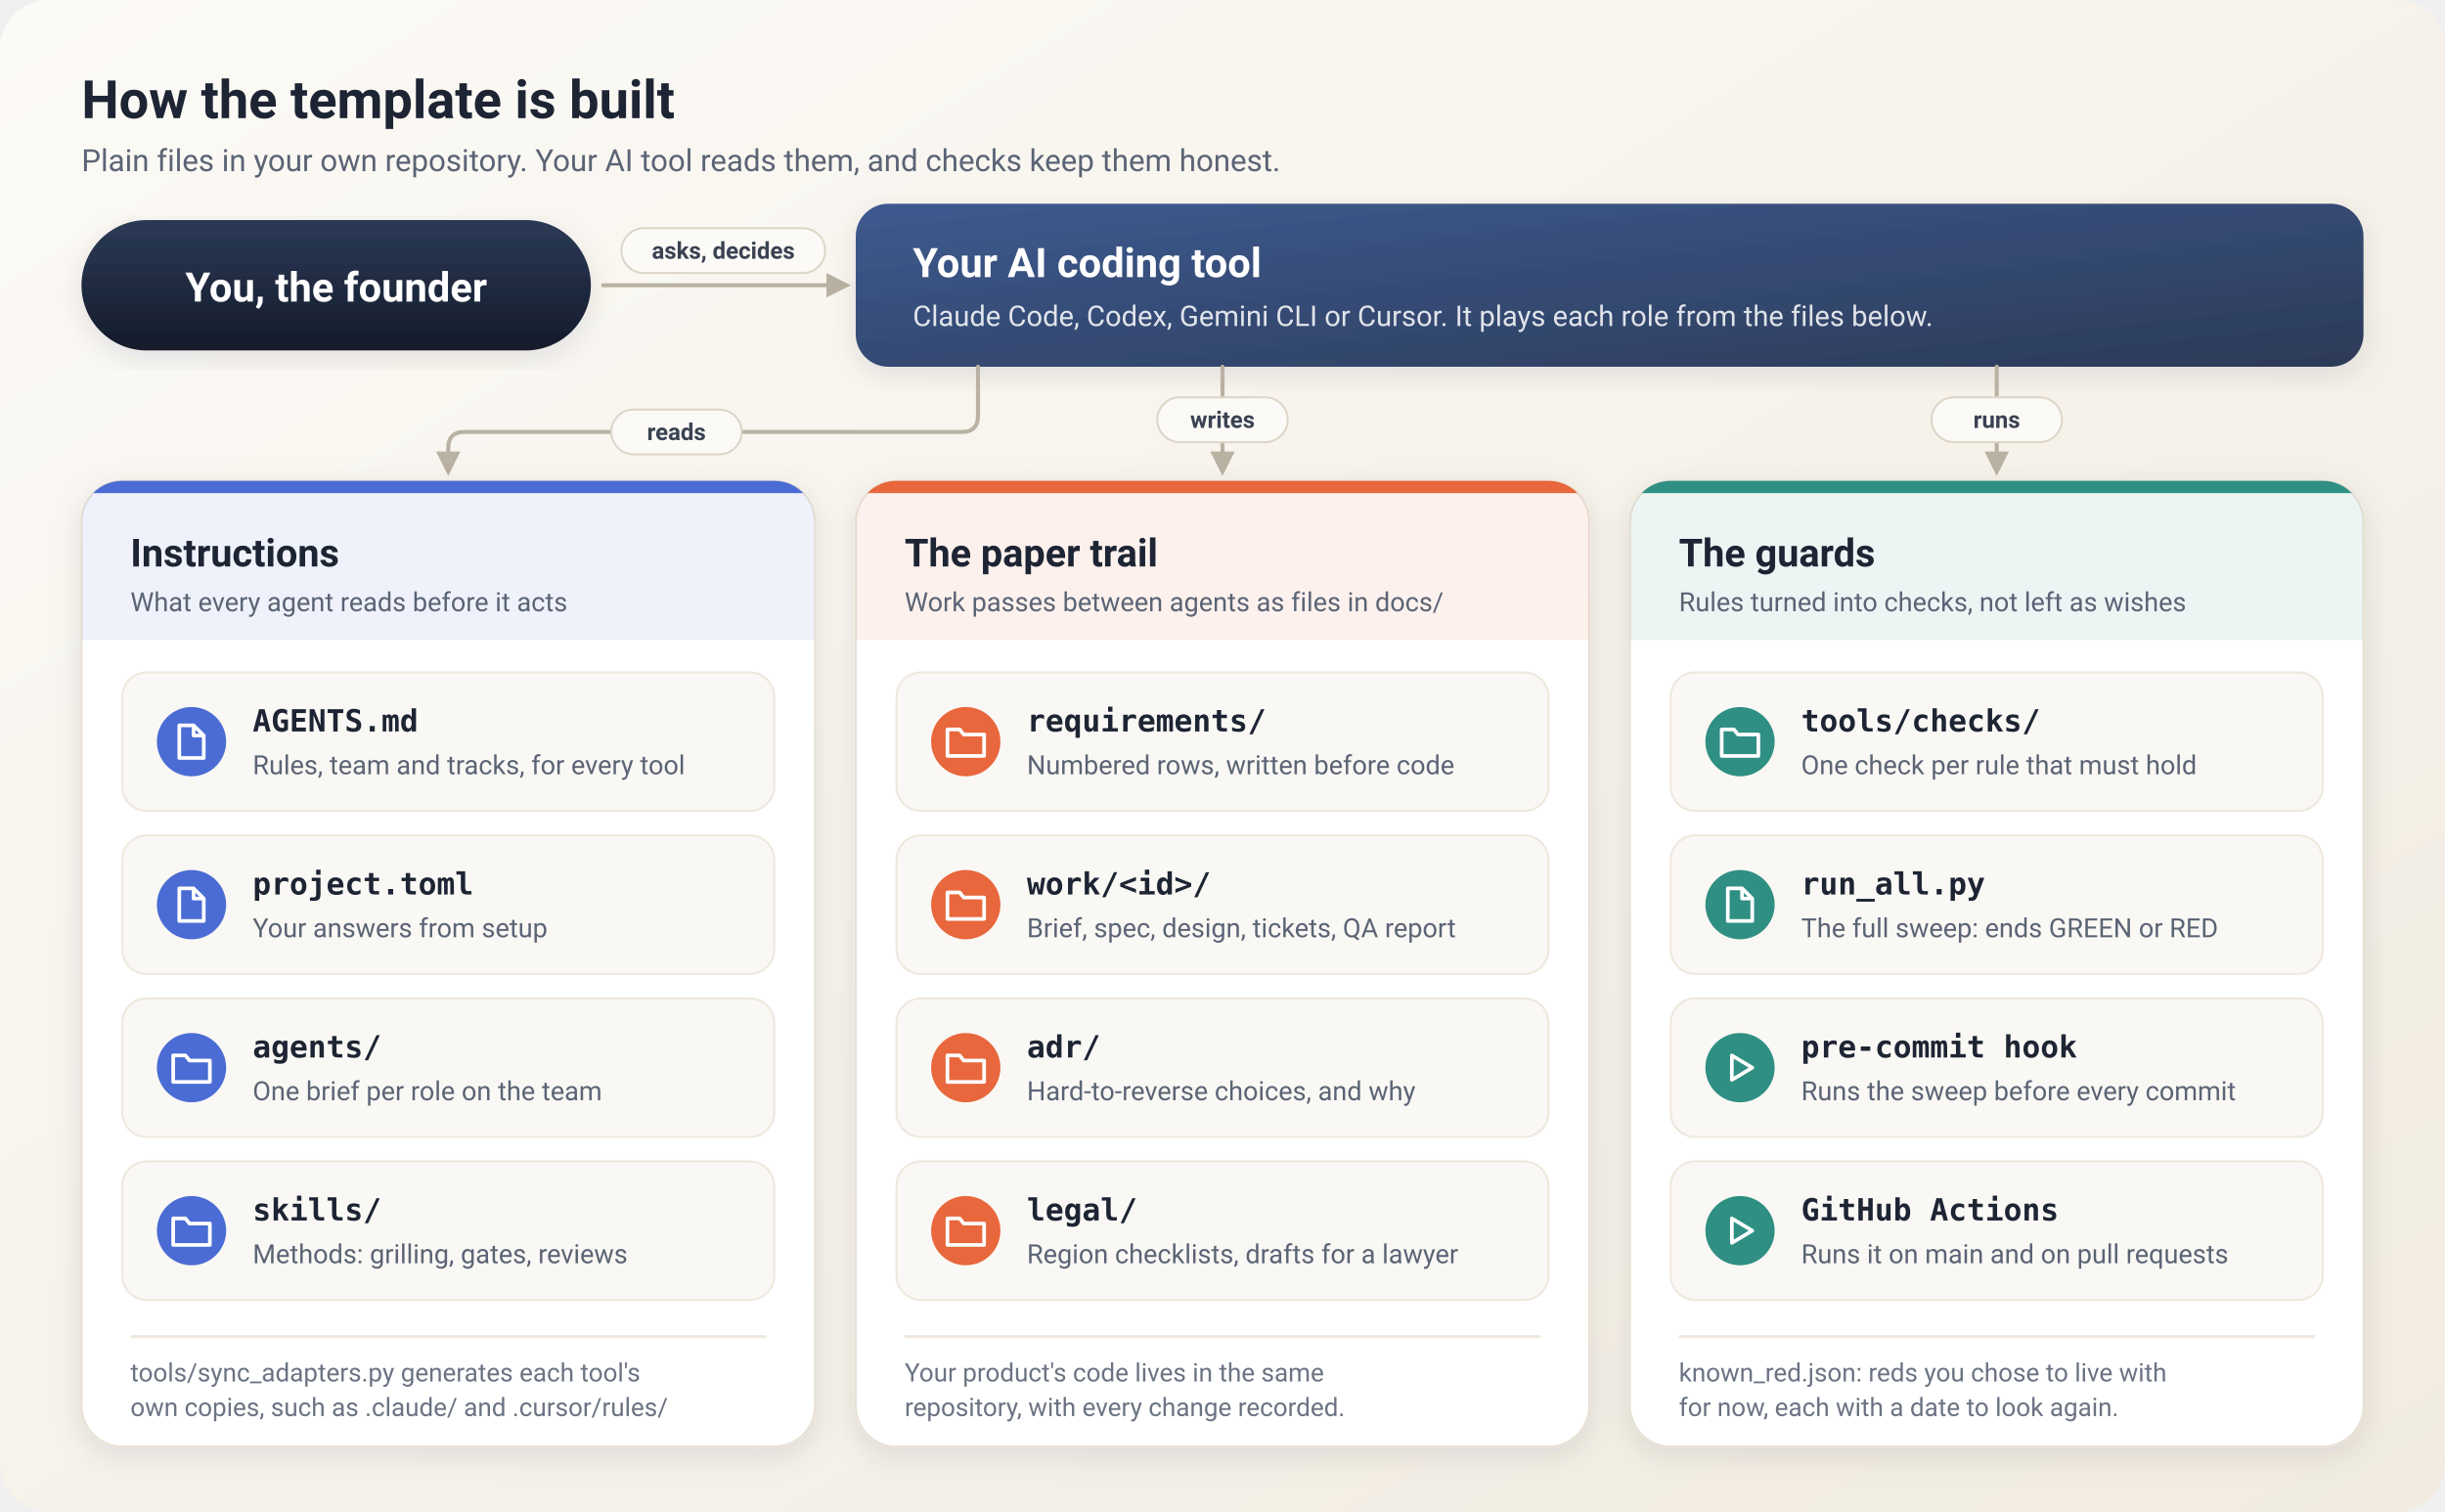
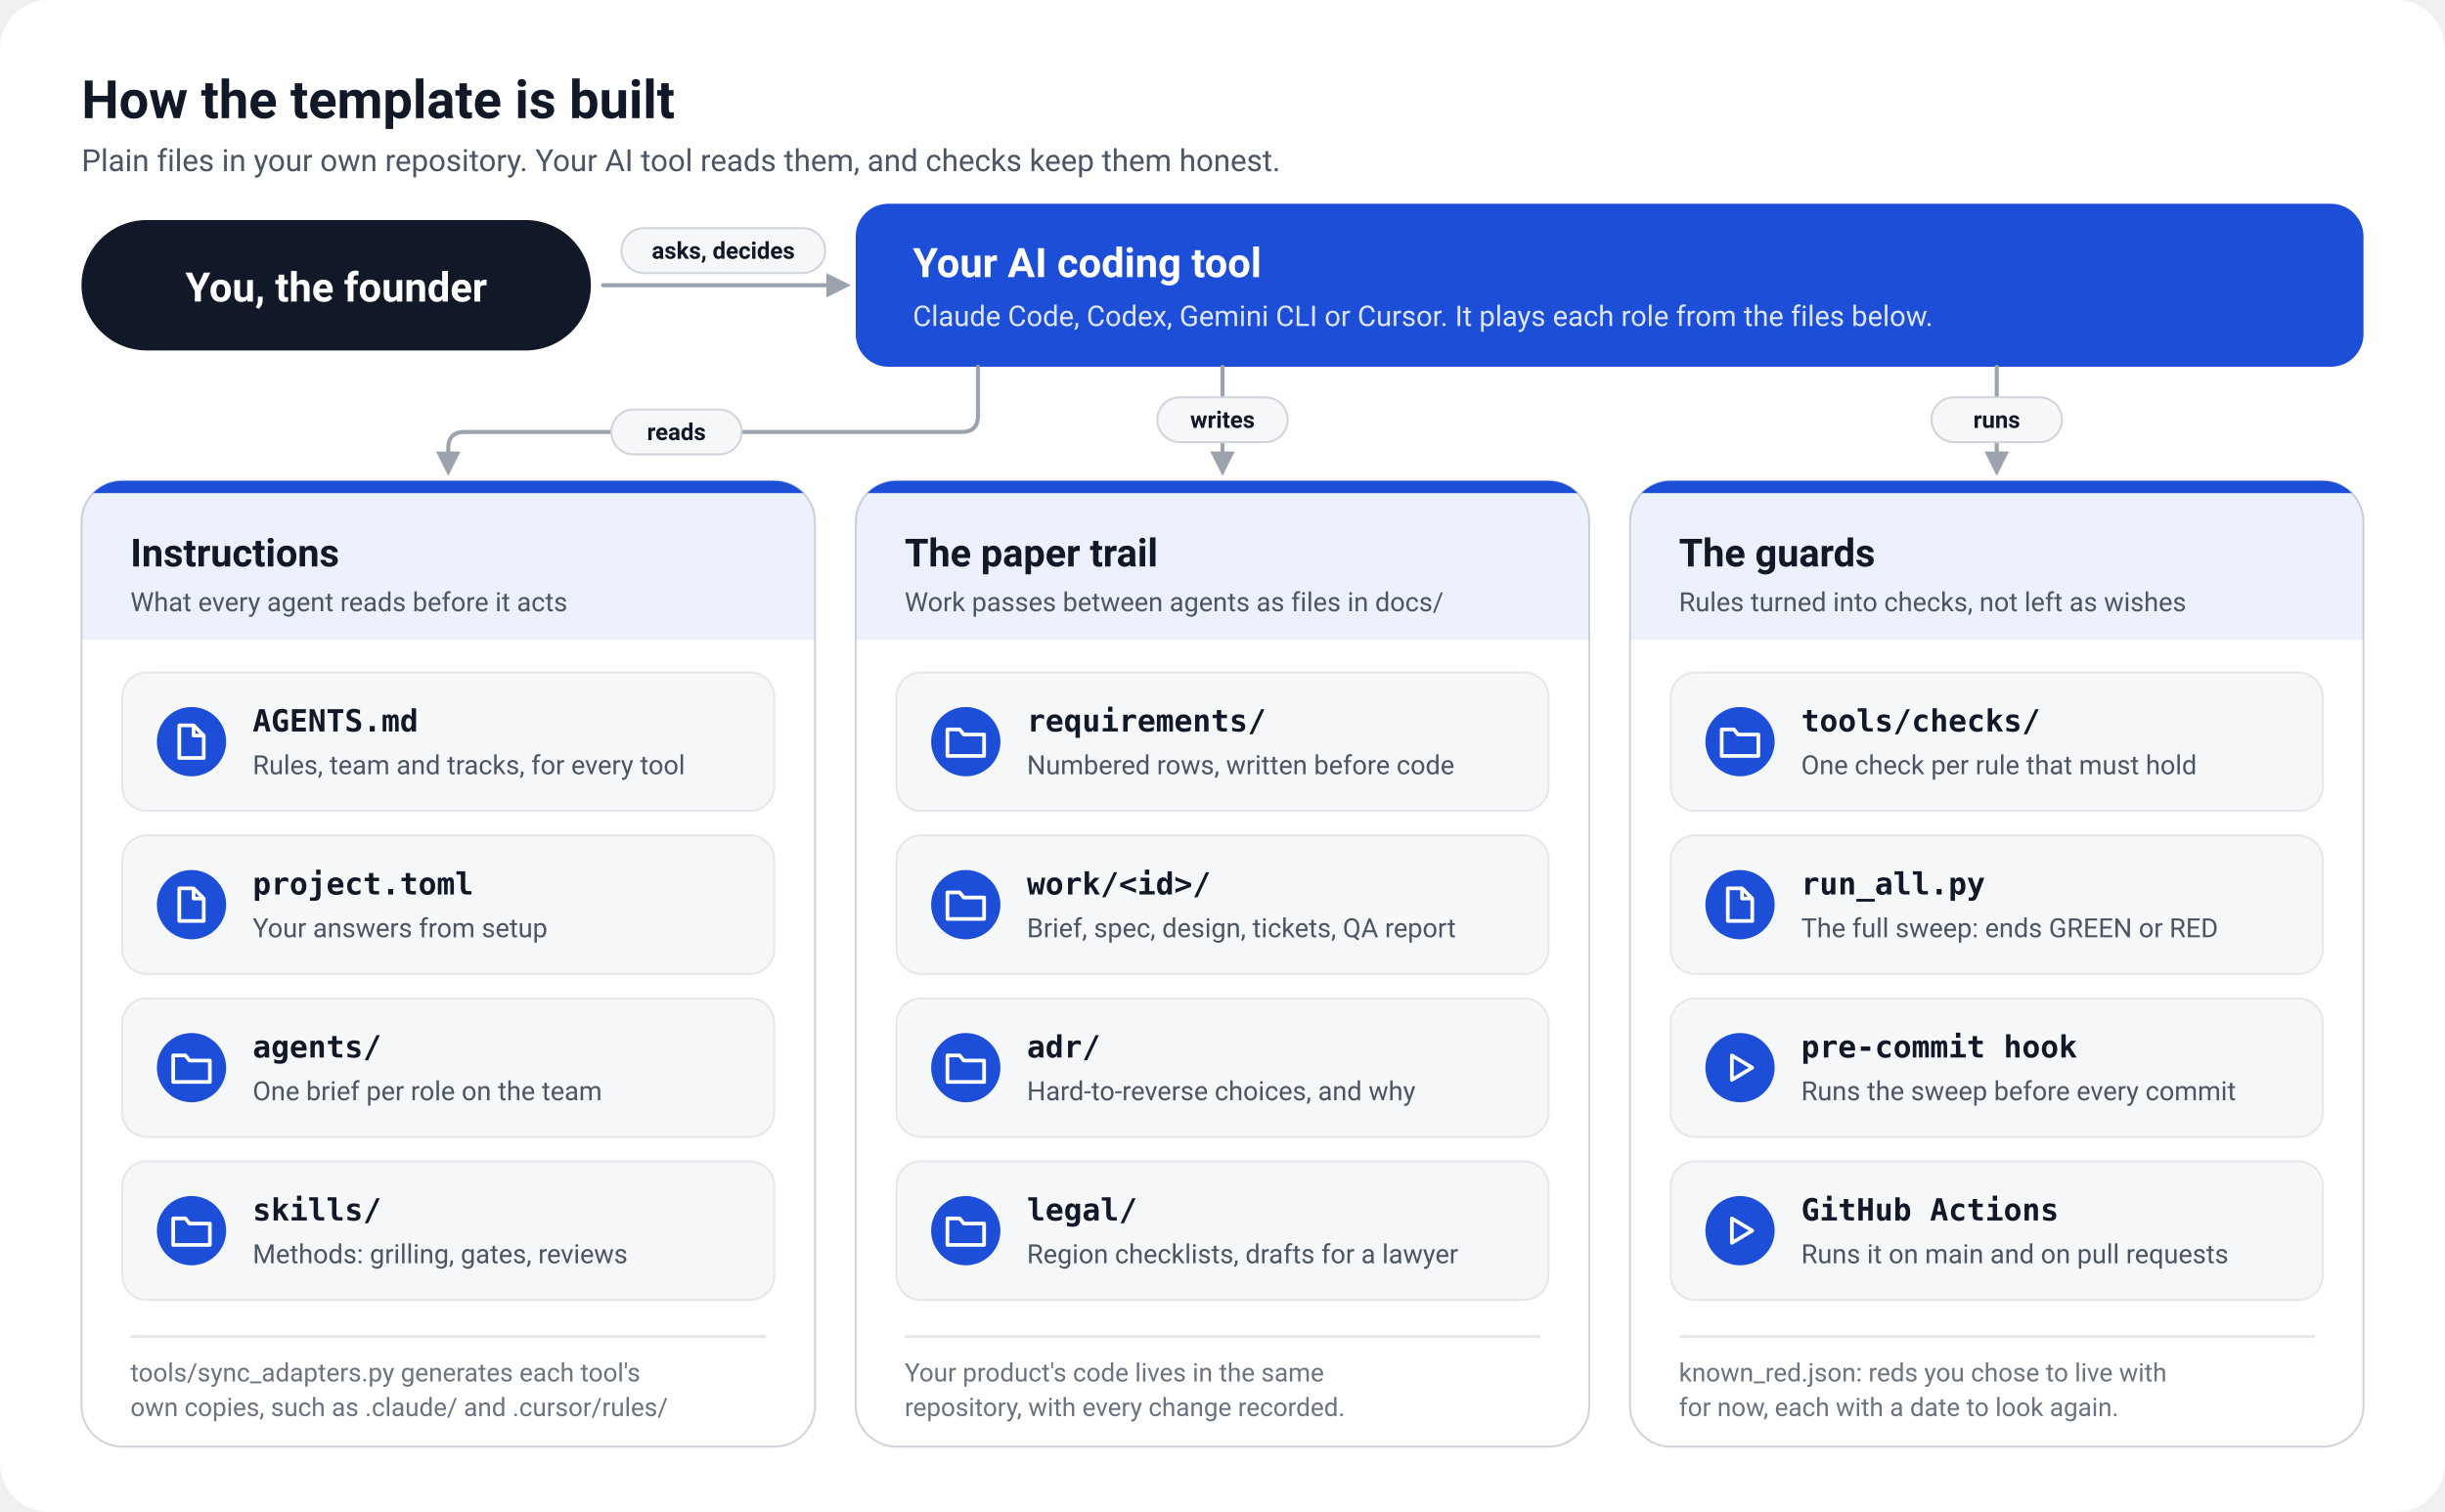
<svg xmlns="http://www.w3.org/2000/svg" viewBox="0 0 1200 742" role="img" aria-labelledby="t d">
  <style>
-     .bg1 { stop-color: #fcfaf6; } .bg2 { stop-color: #f1ebe0; }
-     .ink { fill: #1d2433; } .soft { fill: #5b6475; } .note { fill: #6b7383; }
-     .panel { fill: #ffffff; stroke: #e7e1d5; stroke-width: 1; }
-     .item { fill: #faf8f4; stroke: #eee8dd; stroke-width: 1; }
-     .rule { stroke: #eee8dd; stroke-width: 1.5; }
-     .wire { stroke: #b9b2a3; stroke-width: 2; fill: none; stroke-linecap: round; stroke-linejoin: round; }
-     .head { fill: #b9b2a3; }
-     .verb { fill: #fcfaf6; stroke: #ddd6c8; stroke-width: 1; } .verbtxt { fill: #3a4252; }
-     .you1 { stop-color: #2c3a57; } .you2 { stop-color: #141b2a; } .youtxt { fill: #ffffff; }
-     .tool1 { stop-color: #3d5a8f; } .tool2 { stop-color: #2c3a57; } .tooltxt { fill: #ffffff; }
-     .p1 { fill: #4a6cd4; } .p2 { fill: #e8673c; } .p3 { fill: #2f8f83; }
-     .tint { opacity: 0.09; }
+     .bg1, .bg2 { stop-color: #ffffff; }
+     .ink { fill: #111827; } .soft { fill: #4b5563; }
+     .you1, .you2 { stop-color: #111827; } .youtxt { fill: #ffffff; }
+     .note { fill: #6b7280; }
+     .panel { fill: #ffffff; stroke: #d1d5db; stroke-width: 1; }
+     .item { fill: #f6f7f9; stroke: #e5e7eb; stroke-width: 1; } .rule { stroke: #e5e7eb; stroke-width: 1.5; }
+     .wire { stroke: #9ca3af; stroke-width: 2; fill: none; stroke-linecap: round; stroke-linejoin: round; } .head { fill: #9ca3af; }
+     .verb { fill: #f6f7f9; stroke: #d1d5db; stroke-width: 1; } .verbtxt { fill: #111827; }
+     .tool1, .tool2 { stop-color: #1d4ed8; } .tooltxt { fill: #ffffff; }
+     .p1, .p2, .p3 { fill: #1d4ed8; } .tint { opacity: 0.08; }
    .glyph { stroke: #ffffff; stroke-width: 1.8; fill: none; stroke-linejoin: round; }
    text { font-family: -apple-system, "Segoe UI", Roboto, Helvetica, Arial, sans-serif; }
    .mono { font-family: ui-monospace, "SF Mono", Menlo, Consolas, monospace; }
    @media (prefers-color-scheme: dark) {
-       .bg1 { stop-color: #1a2131; } .bg2 { stop-color: #0e121a; }
-       .ink { fill: #eef0f4; } .soft { fill: #a3abba; } .note { fill: #8d96a7; }
-       .panel { fill: #1f2734; stroke: #313a4a; } .item { fill: #252e3d; stroke: #313a4a; } .rule { stroke: #313a4a; }
-       .wire { stroke: #4a5363; } .head { fill: #4a5363; }
-       .verb { fill: #1a2131; stroke: #3a4354; } .verbtxt { fill: #c9cfda; }
-       .you1 { stop-color: #f6f2ea; } .you2 { stop-color: #d9d2c4; } .youtxt { fill: #141922; }
-       .tool1 { stop-color: #4a6aa6; } .tool2 { stop-color: #33466d; }
-       .tint { opacity: 0.18; }
+       .bg1, .bg2 { stop-color: #0d1117; }
+       .ink { fill: #e6edf3; } .soft { fill: #9da7b3; }
+       .you1, .you2 { stop-color: #e6edf3; } .youtxt { fill: #0d1117; }
+       .note { fill: #7d8590; }
+       .panel { fill: #0d1117; stroke: #30363d; stroke-width: 1; }
+       .item { fill: #161b22; stroke: #21262d; stroke-width: 1; } .rule { stroke: #21262d; stroke-width: 1.5; }
+       .wire { stroke: #484f58; stroke-width: 2; fill: none; stroke-linecap: round; stroke-linejoin: round; } .head { fill: #484f58; }
+       .verb { fill: #161b22; stroke: #30363d; stroke-width: 1; } .verbtxt { fill: #e6edf3; }
+       .tool1, .tool2 { stop-color: #2f6feb; } .tooltxt { fill: #ffffff; }
+       .p1, .p2, .p3 { fill: #2f6feb; } .tint { opacity: 0.08; }
+       .glyph { stroke: #ffffff; stroke-width: 1.8; fill: none; stroke-linejoin: round; }
    }
  </style>
  <defs>
    <linearGradient id="bg" x1="0" y1="0" x2="1" y2="1">
      <stop offset="0" class="bg1" />
      <stop offset="1" class="bg2" />
    </linearGradient>
    <linearGradient id="you" x1="0" y1="0" x2="0" y2="1">
      <stop offset="0" class="you1" />
      <stop offset="1" class="you2" />
    </linearGradient>
    <linearGradient id="tool" x1="0" y1="0" x2="1" y2="1">
      <stop offset="0" class="tool1" />
      <stop offset="1" class="tool2" />
    </linearGradient>
    <filter id="sh" x="-10%" y="-10%" width="120%" height="125%">
      <feDropShadow dx="0" dy="4" stdDeviation="7" flood-color="#1d2433" flood-opacity="0.10" />
    </filter>
    <clipPath id="pc">
      <rect width="360" height="474" rx="20" />
    </clipPath>
    <marker id="a" viewBox="0 0 10 10" refX="7" refY="5" markerWidth="6" markerHeight="6" orient="auto">
      <path class="head" d="M0 0 L10 5 L0 10 z" />
    </marker>
  </defs>
  <rect width="1200" height="742" rx="24" fill="url(#bg)" />
  <text class="ink" x="40" y="58" font-size="26" font-weight="700">How the template is built</text>
  <text class="soft" x="40" y="84" font-size="15">Plain files in your own repository. Your AI tool reads them, and checks keep them honest.</text>
-   <g transform="translate(40 108)" filter="url(#sh)">
+   <g transform="translate(40 108)">
    <rect width="250" height="64" rx="32" fill="url(#you)" />
    <text class="youtxt" x="125" y="40" font-size="20" font-weight="700" text-anchor="middle">You, the founder</text>
  </g>
  <path class="wire" marker-end="url(#a)" d="M296 140 L414 140" />
  <g transform="translate(305 112)">
    <rect class="verb" width="100" height="22" rx="11" />
    <text class="verbtxt" x="50" y="15" font-size="11.5" font-weight="600" text-anchor="middle">asks, decides</text>
  </g>
-   <g transform="translate(420 100)" filter="url(#sh)">
+   <g transform="translate(420 100)">
    <rect width="740" height="80" rx="16" fill="url(#tool)" />
    <text class="tooltxt" x="28" y="36" font-size="20" font-weight="700">Your AI coding tool</text>
    <text class="tooltxt" x="28" y="60" font-size="14" opacity="0.85">Claude Code, Codex, Gemini CLI or Cursor. It plays each role from the files below.</text>
  </g>
  <path class="wire" marker-end="url(#a)" d="M480 180 L480 204 Q480 212 472 212 L228 212 Q220 212 220 220 L220 230" />
  <path class="wire" marker-end="url(#a)" d="M600 180 L600 230" />
  <path class="wire" marker-end="url(#a)" d="M980 180 L980 230" />
  <g font-size="11.5" font-weight="600">
    <g transform="translate(300 201)">
      <rect class="verb" width="64" height="22" rx="11" />
      <text class="verbtxt" x="32" y="15" text-anchor="middle">reads</text>
    </g>
    <g transform="translate(568 195)">
      <rect class="verb" width="64" height="22" rx="11" />
      <text class="verbtxt" x="32" y="15" text-anchor="middle">writes</text>
    </g>
    <g transform="translate(948 195)">
      <rect class="verb" width="64" height="22" rx="11" />
      <text class="verbtxt" x="32" y="15" text-anchor="middle">runs</text>
    </g>
  </g>
  <g transform="translate(40 236)">
-     <rect class="panel" width="360" height="474" rx="20" filter="url(#sh)" />
+     <rect class="panel" width="360" height="474" rx="20" />
    <g clip-path="url(#pc)">
      <rect class="p1 tint" width="360" height="78" />
      <rect class="p1" width="360" height="6" />
    </g>
    <text class="ink" x="24" y="42" font-size="19" font-weight="700">Instructions</text>
    <text class="soft" x="24" y="64" font-size="13">What every agent reads before it acts</text>
    <g transform="translate(20 94)">
      <rect class="item" width="320" height="68" rx="12" />
      <g transform="translate(34 34)">
        <circle class="p1" r="17" />
        <path class="glyph" d="M-6 -8 h7 l5 5 v11 h-12 z M1 -8 v5 h5" />
      </g>
      <text class="ink mono" x="64" y="29" font-size="15" font-weight="700">AGENTS.md</text>
      <text class="soft" x="64" y="50" font-size="13">Rules, team and tracks, for every tool</text>
    </g>
    <g transform="translate(20 174)">
      <rect class="item" width="320" height="68" rx="12" />
      <g transform="translate(34 34)">
        <circle class="p1" r="17" />
        <path class="glyph" d="M-6 -8 h7 l5 5 v11 h-12 z M1 -8 v5 h5" />
      </g>
      <text class="ink mono" x="64" y="29" font-size="15" font-weight="700">project.toml</text>
      <text class="soft" x="64" y="50" font-size="13">Your answers from setup</text>
    </g>
    <g transform="translate(20 254)">
      <rect class="item" width="320" height="68" rx="12" />
      <g transform="translate(34 34)">
        <circle class="p1" r="17" />
        <path class="glyph" d="M-9 -6 h6 l2 2.5 h10 v10.5 h-18 z" />
      </g>
      <text class="ink mono" x="64" y="29" font-size="15" font-weight="700">agents/</text>
      <text class="soft" x="64" y="50" font-size="13">One brief per role on the team</text>
    </g>
    <g transform="translate(20 334)">
      <rect class="item" width="320" height="68" rx="12" />
      <g transform="translate(34 34)">
        <circle class="p1" r="17" />
        <path class="glyph" d="M-9 -6 h6 l2 2.5 h10 v10.5 h-18 z" />
      </g>
      <text class="ink mono" x="64" y="29" font-size="15" font-weight="700">skills/</text>
      <text class="soft" x="64" y="50" font-size="13">Methods: grilling, gates, reviews</text>
    </g>
    <path class="rule" d="M24 420 H336" />
    <text class="note" font-size="12.5">
      <tspan x="24" y="442">tools/sync_adapters.py generates each tool's</tspan>
      <tspan x="24" y="459">own copies, such as .claude/ and .cursor/rules/</tspan>
    </text>
  </g>
  <g transform="translate(420 236)">
-     <rect class="panel" width="360" height="474" rx="20" filter="url(#sh)" />
+     <rect class="panel" width="360" height="474" rx="20" />
    <g clip-path="url(#pc)">
      <rect class="p2 tint" width="360" height="78" />
      <rect class="p2" width="360" height="6" />
    </g>
    <text class="ink" x="24" y="42" font-size="19" font-weight="700">The paper trail</text>
    <text class="soft" x="24" y="64" font-size="13">Work passes between agents as files in docs/</text>
    <g transform="translate(20 94)">
      <rect class="item" width="320" height="68" rx="12" />
      <g transform="translate(34 34)">
        <circle class="p2" r="17" />
        <path class="glyph" d="M-9 -6 h6 l2 2.5 h10 v10.5 h-18 z" />
      </g>
      <text class="ink mono" x="64" y="29" font-size="15" font-weight="700">requirements/</text>
      <text class="soft" x="64" y="50" font-size="13">Numbered rows, written before code</text>
    </g>
    <g transform="translate(20 174)">
      <rect class="item" width="320" height="68" rx="12" />
      <g transform="translate(34 34)">
        <circle class="p2" r="17" />
        <path class="glyph" d="M-9 -6 h6 l2 2.5 h10 v10.5 h-18 z" />
      </g>
      <text class="ink mono" x="64" y="29" font-size="15" font-weight="700">work/&lt;id&gt;/</text>
      <text class="soft" x="64" y="50" font-size="13">Brief, spec, design, tickets, QA report</text>
    </g>
    <g transform="translate(20 254)">
      <rect class="item" width="320" height="68" rx="12" />
      <g transform="translate(34 34)">
        <circle class="p2" r="17" />
        <path class="glyph" d="M-9 -6 h6 l2 2.5 h10 v10.5 h-18 z" />
      </g>
      <text class="ink mono" x="64" y="29" font-size="15" font-weight="700">adr/</text>
      <text class="soft" x="64" y="50" font-size="13">Hard-to-reverse choices, and why</text>
    </g>
    <g transform="translate(20 334)">
      <rect class="item" width="320" height="68" rx="12" />
      <g transform="translate(34 34)">
        <circle class="p2" r="17" />
        <path class="glyph" d="M-9 -6 h6 l2 2.5 h10 v10.5 h-18 z" />
      </g>
      <text class="ink mono" x="64" y="29" font-size="15" font-weight="700">legal/</text>
      <text class="soft" x="64" y="50" font-size="13">Region checklists, drafts for a lawyer</text>
    </g>
    <path class="rule" d="M24 420 H336" />
    <text class="note" font-size="12.5">
      <tspan x="24" y="442">Your product's code lives in the same</tspan>
      <tspan x="24" y="459">repository, with every change recorded.</tspan>
    </text>
  </g>
  <g transform="translate(800 236)">
-     <rect class="panel" width="360" height="474" rx="20" filter="url(#sh)" />
+     <rect class="panel" width="360" height="474" rx="20" />
    <g clip-path="url(#pc)">
      <rect class="p3 tint" width="360" height="78" />
      <rect class="p3" width="360" height="6" />
    </g>
    <text class="ink" x="24" y="42" font-size="19" font-weight="700">The guards</text>
    <text class="soft" x="24" y="64" font-size="13">Rules turned into checks, not left as wishes</text>
    <g transform="translate(20 94)">
      <rect class="item" width="320" height="68" rx="12" />
      <g transform="translate(34 34)">
        <circle class="p3" r="17" />
        <path class="glyph" d="M-9 -6 h6 l2 2.5 h10 v10.5 h-18 z" />
      </g>
      <text class="ink mono" x="64" y="29" font-size="15" font-weight="700">tools/checks/</text>
      <text class="soft" x="64" y="50" font-size="13">One check per rule that must hold</text>
    </g>
    <g transform="translate(20 174)">
      <rect class="item" width="320" height="68" rx="12" />
      <g transform="translate(34 34)">
        <circle class="p3" r="17" />
        <path class="glyph" d="M-6 -8 h7 l5 5 v11 h-12 z M1 -8 v5 h5" />
      </g>
      <text class="ink mono" x="64" y="29" font-size="15" font-weight="700">run_all.py</text>
      <text class="soft" x="64" y="50" font-size="13">The full sweep: ends GREEN or RED</text>
    </g>
    <g transform="translate(20 254)">
      <rect class="item" width="320" height="68" rx="12" />
      <g transform="translate(34 34)">
        <circle class="p3" r="17" />
        <path class="glyph" d="M-4 -6 L6 0 L-4 6 z" />
      </g>
      <text class="ink mono" x="64" y="29" font-size="15" font-weight="700">pre-commit hook</text>
      <text class="soft" x="64" y="50" font-size="13">Runs the sweep before every commit</text>
    </g>
    <g transform="translate(20 334)">
      <rect class="item" width="320" height="68" rx="12" />
      <g transform="translate(34 34)">
        <circle class="p3" r="17" />
        <path class="glyph" d="M-4 -6 L6 0 L-4 6 z" />
      </g>
      <text class="ink mono" x="64" y="29" font-size="15" font-weight="700">GitHub Actions</text>
      <text class="soft" x="64" y="50" font-size="13">Runs it on main and on pull requests</text>
    </g>
    <path class="rule" d="M24 420 H336" />
    <text class="note" font-size="12.5">
      <tspan x="24" y="442">known_red.json: reds you chose to live with</tspan>
      <tspan x="24" y="459">for now, each with a date to look again.</tspan>
    </text>
  </g>
</svg>
